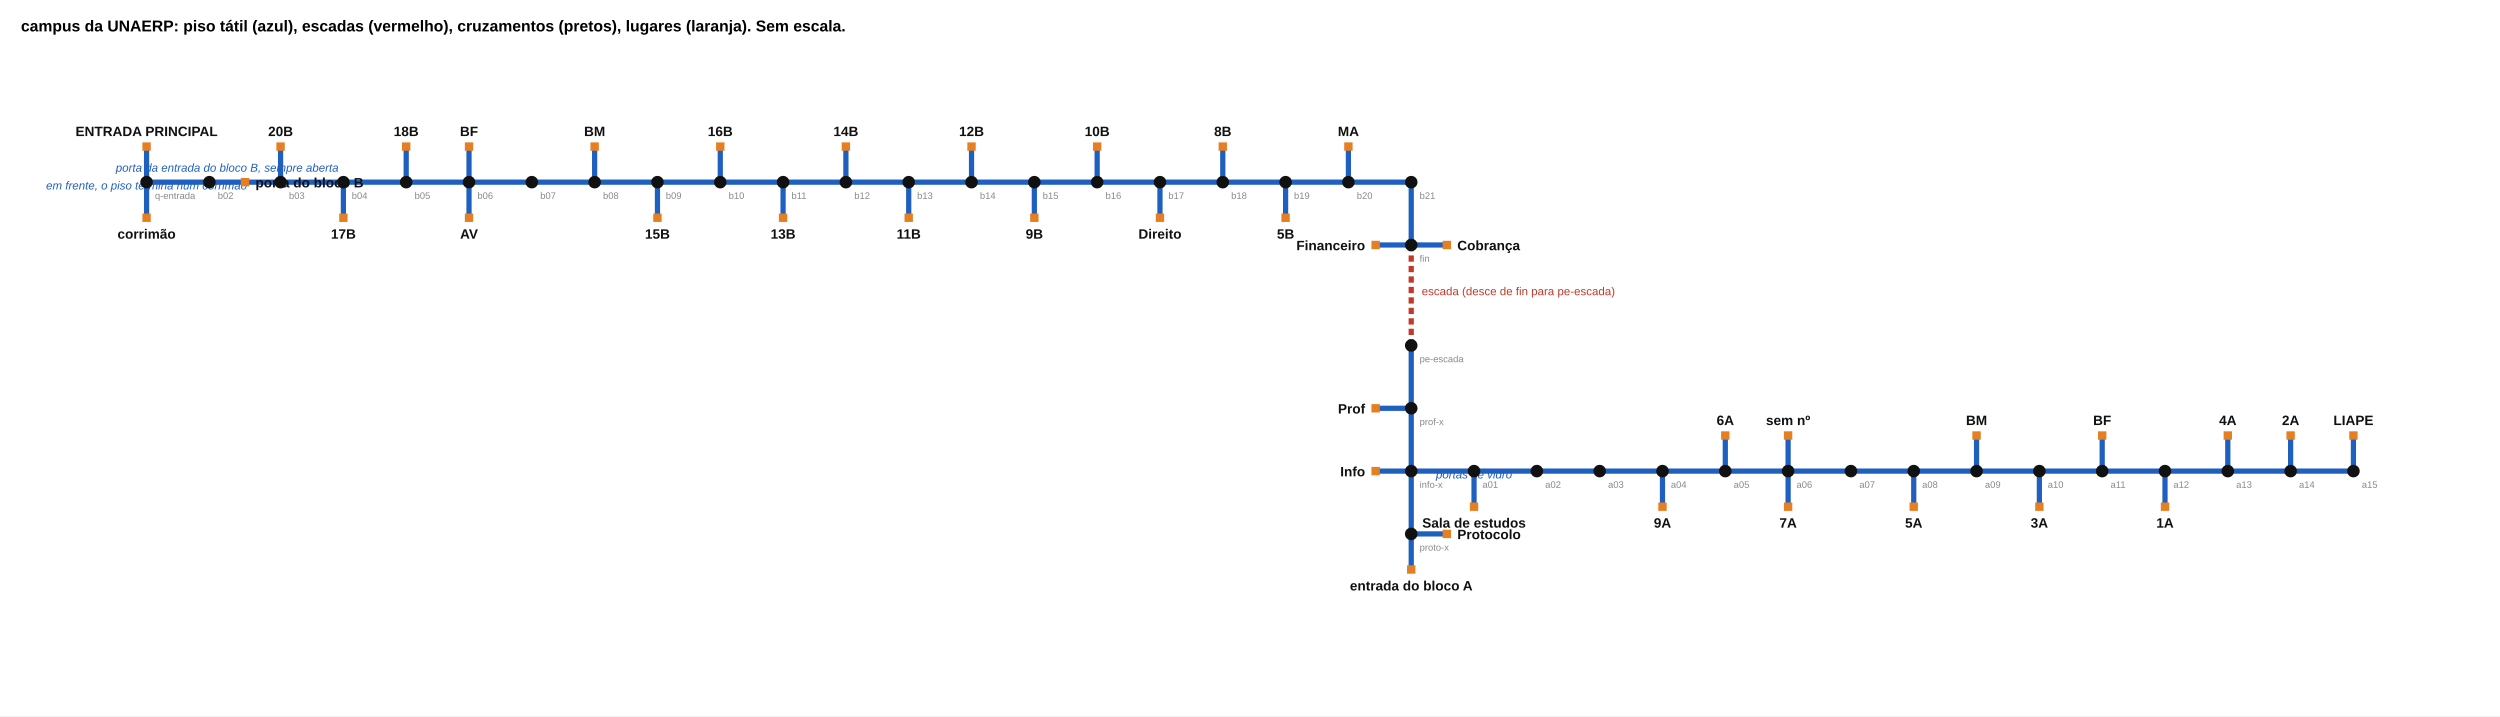
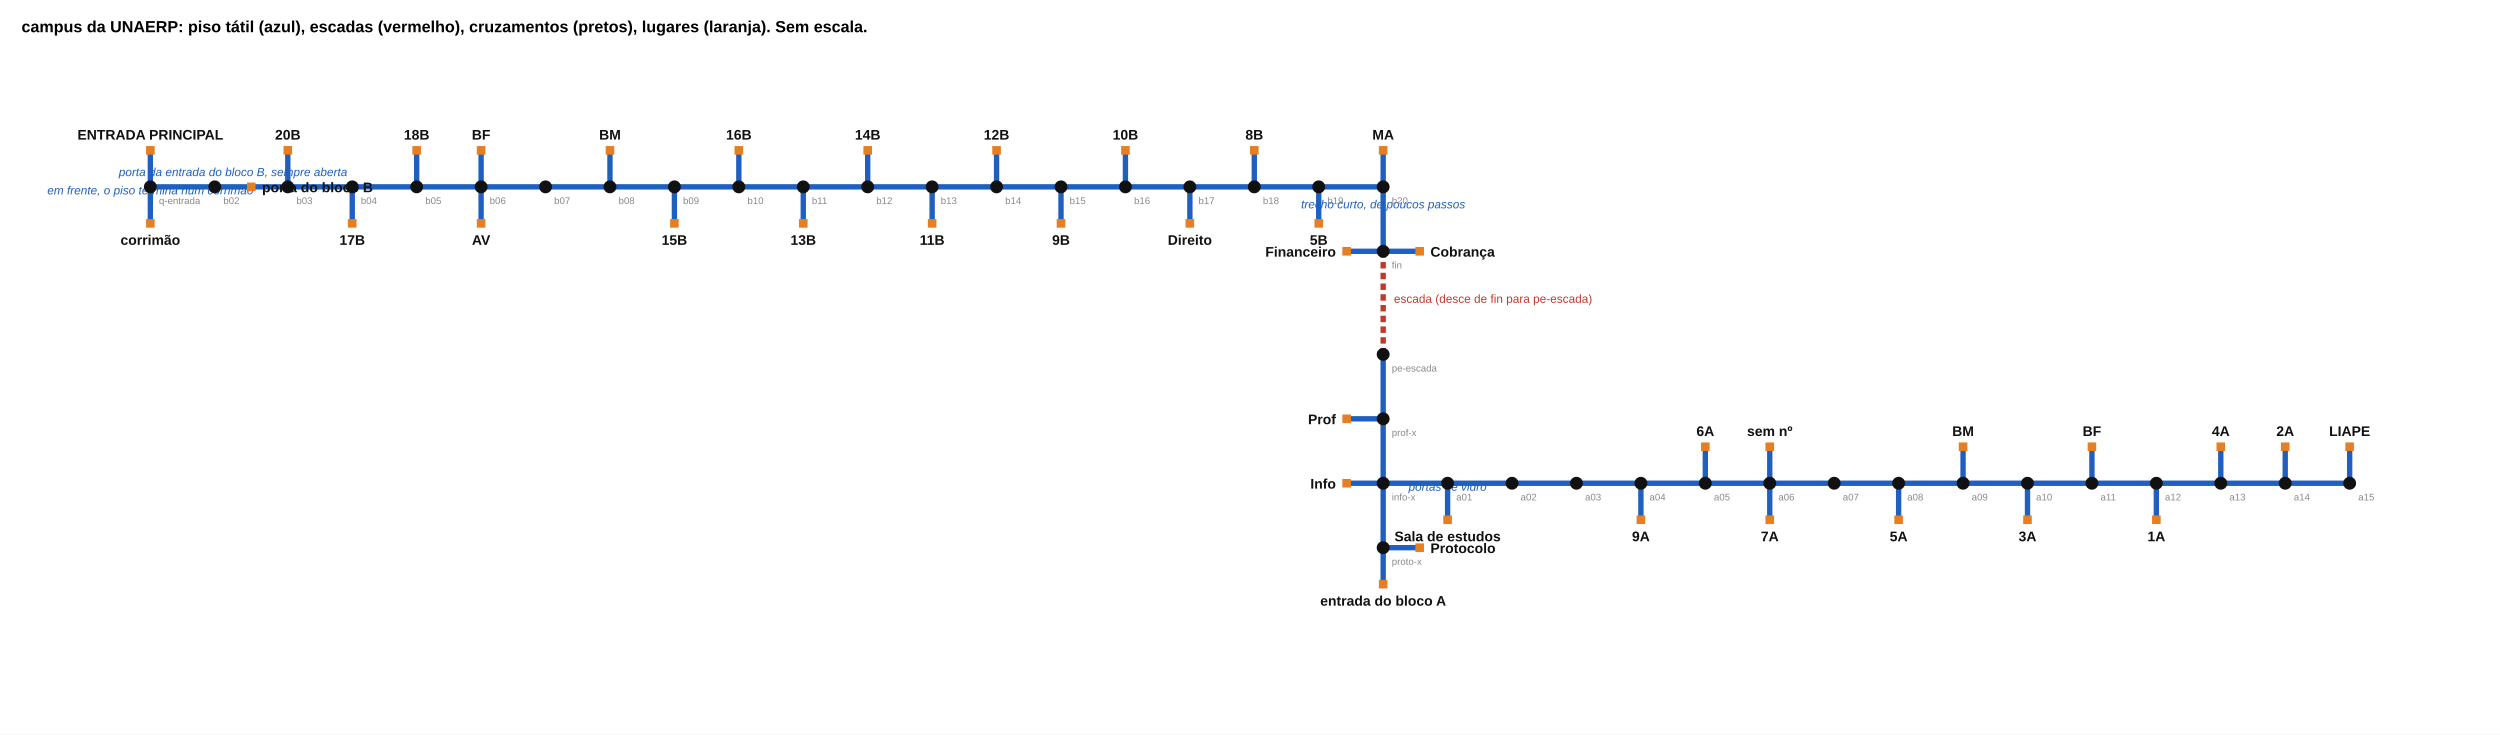
- <svg xmlns="http://www.w3.org/2000/svg" viewBox="-140 -140 2388 684" width="100%" preserveAspectRatio="xMidYMin meet">
+ <svg xmlns="http://www.w3.org/2000/svg" viewBox="-140 -140 2328 684" width="100%" preserveAspectRatio="xMidYMin meet">
  <style>text{font-family:Segoe UI,Arial,sans-serif}.place{font-size:13px;font-weight:600;fill:#111}.id{font-size:9px;fill:#888}
.esc{font-size:11px;fill:#c0392b}.ref{font-size:11px;fill:#1f5fbf;font-style:italic}.t{font-size:15px;font-weight:700}</style>
-   <rect x="-140" y="-140" width="2388" height="684" fill="#fff" />
+   <rect x="-140" y="-140" width="2328" height="684" fill="#fff" />
  <text x="-120" y="-110" class="t">campus da UNAERP: piso tátil (azul), escadas (vermelho), cruzamentos (pretos), lugares (laranja). Sem escala.</text>
  <line x1="0" y1="0" x2="4.1637991171010006e-15" y2="34" stroke="#1f5fbf" stroke-width="5" />
  <line x1="4.1637991171010006e-15" y1="34" x2="8.327598234202001e-15" y2="68" stroke="#1f5fbf" stroke-width="5" />
  <text x="6.2456986756515004e-15" y="41" class="ref" text-anchor="middle">em frente, o piso termina num corrimão</text>
  <line x1="4.1637991171010006e-15" y1="34" x2="60" y2="34" stroke="#1f5fbf" stroke-width="5" />
  <line x1="60" y1="34" x2="94" y2="34" stroke="#1f5fbf" stroke-width="5" />
  <text x="77" y="24" class="ref" text-anchor="middle">porta da entrada do bloco B, sempre aberta</text>
  <line x1="94" y1="34" x2="128" y2="34" stroke="#1f5fbf" stroke-width="5" />
  <line x1="128" y1="34" x2="188" y2="34" stroke="#1f5fbf" stroke-width="5" />
  <line x1="188" y1="34" x2="248" y2="34" stroke="#1f5fbf" stroke-width="5" />
  <line x1="248" y1="34" x2="308" y2="34" stroke="#1f5fbf" stroke-width="5" />
  <line x1="308" y1="34" x2="368" y2="34" stroke="#1f5fbf" stroke-width="5" />
  <line x1="368" y1="34" x2="428" y2="34" stroke="#1f5fbf" stroke-width="5" />
  <line x1="428" y1="34" x2="488" y2="34" stroke="#1f5fbf" stroke-width="5" />
  <line x1="488" y1="34" x2="548" y2="34" stroke="#1f5fbf" stroke-width="5" />
  <line x1="548" y1="34" x2="608" y2="34" stroke="#1f5fbf" stroke-width="5" />
  <line x1="608" y1="34" x2="668" y2="34" stroke="#1f5fbf" stroke-width="5" />
  <line x1="668" y1="34" x2="728" y2="34" stroke="#1f5fbf" stroke-width="5" />
  <line x1="728" y1="34" x2="788" y2="34" stroke="#1f5fbf" stroke-width="5" />
  <line x1="788" y1="34" x2="848" y2="34" stroke="#1f5fbf" stroke-width="5" />
  <line x1="848" y1="34" x2="908" y2="34" stroke="#1f5fbf" stroke-width="5" />
  <line x1="908" y1="34" x2="968" y2="34" stroke="#1f5fbf" stroke-width="5" />
  <line x1="968" y1="34" x2="1028" y2="34" stroke="#1f5fbf" stroke-width="5" />
  <line x1="1028" y1="34" x2="1088" y2="34" stroke="#1f5fbf" stroke-width="5" />
  <line x1="1088" y1="34" x2="1148" y2="34" stroke="#1f5fbf" stroke-width="5" />
-   <line x1="1148" y1="34" x2="1208" y2="34" stroke="#1f5fbf" stroke-width="5" />
  <line x1="128" y1="34" x2="128" y2="-7.105427357601002e-15" stroke="#1f5fbf" stroke-width="5" />
  <line x1="188" y1="34" x2="188" y2="68" stroke="#1f5fbf" stroke-width="5" />
  <line x1="248" y1="34" x2="248" y2="-2.1316282072803006e-14" stroke="#1f5fbf" stroke-width="5" />
  <line x1="308" y1="34" x2="308" y2="-2.842170943040401e-14" stroke="#1f5fbf" stroke-width="5" />
  <line x1="308" y1="34" x2="308" y2="68" stroke="#1f5fbf" stroke-width="5" />
  <line x1="428" y1="34" x2="428" y2="-4.263256414560601e-14" stroke="#1f5fbf" stroke-width="5" />
  <line x1="488" y1="34" x2="488" y2="68" stroke="#1f5fbf" stroke-width="5" />
  <line x1="548" y1="34" x2="548" y2="-5.684341886080802e-14" stroke="#1f5fbf" stroke-width="5" />
  <line x1="608" y1="34" x2="608" y2="68" stroke="#1f5fbf" stroke-width="5" />
  <line x1="668" y1="34" x2="668" y2="-7.105427357601002e-14" stroke="#1f5fbf" stroke-width="5" />
  <line x1="728" y1="34" x2="728" y2="68" stroke="#1f5fbf" stroke-width="5" />
  <line x1="788" y1="34" x2="788" y2="-8.526512829121202e-14" stroke="#1f5fbf" stroke-width="5" />
  <line x1="848" y1="34" x2="848" y2="68" stroke="#1f5fbf" stroke-width="5" />
  <line x1="908" y1="34" x2="908" y2="-9.947598300641403e-14" stroke="#1f5fbf" stroke-width="5" />
  <line x1="968" y1="34" x2="968" y2="68" stroke="#1f5fbf" stroke-width="5" />
  <line x1="1028" y1="34" x2="1028" y2="-1.1368683772161603e-13" stroke="#1f5fbf" stroke-width="5" />
  <line x1="1088" y1="34" x2="1088" y2="68" stroke="#1f5fbf" stroke-width="5" />
  <line x1="1148" y1="34" x2="1148" y2="-1.2789769243681803e-13" stroke="#1f5fbf" stroke-width="5" />
-   <line x1="1208" y1="34" x2="1208" y2="94" stroke="#1f5fbf" stroke-width="5" />
-   <line x1="1208" y1="94" x2="1174" y2="94" stroke="#1f5fbf" stroke-width="5" />
-   <line x1="1208" y1="94" x2="1242" y2="94" stroke="#1f5fbf" stroke-width="5" />
-   <line x1="1208" y1="94" x2="1208" y2="190" stroke="#c0392b" stroke-width="5" stroke-dasharray="6 4" />
-   <text x="1218" y="142" class="esc">escada (desce de fin para pe-escada)</text>
-   <line x1="1208" y1="190" x2="1208" y2="250" stroke="#1f5fbf" stroke-width="5" />
-   <line x1="1208" y1="250" x2="1174" y2="250" stroke="#1f5fbf" stroke-width="5" />
-   <line x1="1208" y1="250" x2="1208" y2="310" stroke="#1f5fbf" stroke-width="5" />
-   <line x1="1208" y1="310" x2="1174" y2="310" stroke="#1f5fbf" stroke-width="5" />
-   <line x1="1208" y1="310" x2="1208" y2="370" stroke="#1f5fbf" stroke-width="5" />
-   <line x1="1208" y1="370" x2="1242" y2="370" stroke="#1f5fbf" stroke-width="5" />
-   <line x1="1208" y1="370" x2="1208" y2="404" stroke="#1f5fbf" stroke-width="5" />
+   <line x1="1148" y1="34" x2="1148" y2="94" stroke="#1f5fbf" stroke-width="5" />
+   <text x="1148" y="54" class="ref" text-anchor="middle">trecho curto, de poucos passos</text>
+   <line x1="1148" y1="94" x2="1114" y2="94" stroke="#1f5fbf" stroke-width="5" />
+   <line x1="1148" y1="94" x2="1182" y2="94" stroke="#1f5fbf" stroke-width="5" />
+   <line x1="1148" y1="94" x2="1148" y2="190" stroke="#c0392b" stroke-width="5" stroke-dasharray="6 4" />
+   <text x="1158" y="142" class="esc">escada (desce de fin para pe-escada)</text>
+   <line x1="1148" y1="190" x2="1148" y2="250" stroke="#1f5fbf" stroke-width="5" />
+   <line x1="1148" y1="250" x2="1114" y2="250" stroke="#1f5fbf" stroke-width="5" />
+   <line x1="1148" y1="250" x2="1148" y2="310" stroke="#1f5fbf" stroke-width="5" />
+   <line x1="1148" y1="310" x2="1114" y2="310" stroke="#1f5fbf" stroke-width="5" />
+   <line x1="1148" y1="310" x2="1148" y2="370" stroke="#1f5fbf" stroke-width="5" />
+   <line x1="1148" y1="370" x2="1182" y2="370" stroke="#1f5fbf" stroke-width="5" />
+   <line x1="1148" y1="370" x2="1148" y2="404" stroke="#1f5fbf" stroke-width="5" />
+   <line x1="1148" y1="310" x2="1208" y2="310" stroke="#1f5fbf" stroke-width="5" />
  <line x1="1208" y1="310" x2="1268" y2="310" stroke="#1f5fbf" stroke-width="5" />
  <line x1="1268" y1="310" x2="1328" y2="310" stroke="#1f5fbf" stroke-width="5" />
  <line x1="1328" y1="310" x2="1388" y2="310" stroke="#1f5fbf" stroke-width="5" />
  <line x1="1388" y1="310" x2="1448" y2="310" stroke="#1f5fbf" stroke-width="5" />
  <line x1="1448" y1="310" x2="1508" y2="310" stroke="#1f5fbf" stroke-width="5" />
  <line x1="1508" y1="310" x2="1568" y2="310" stroke="#1f5fbf" stroke-width="5" />
  <line x1="1568" y1="310" x2="1628" y2="310" stroke="#1f5fbf" stroke-width="5" />
  <line x1="1628" y1="310" x2="1688" y2="310" stroke="#1f5fbf" stroke-width="5" />
  <line x1="1688" y1="310" x2="1748" y2="310" stroke="#1f5fbf" stroke-width="5" />
  <line x1="1748" y1="310" x2="1808" y2="310" stroke="#1f5fbf" stroke-width="5" />
  <line x1="1808" y1="310" x2="1868" y2="310" stroke="#1f5fbf" stroke-width="5" />
  <line x1="1868" y1="310" x2="1928" y2="310" stroke="#1f5fbf" stroke-width="5" />
  <line x1="1928" y1="310" x2="1988" y2="310" stroke="#1f5fbf" stroke-width="5" />
  <line x1="1988" y1="310" x2="2048" y2="310" stroke="#1f5fbf" stroke-width="5" />
-   <line x1="2048" y1="310" x2="2108" y2="310" stroke="#1f5fbf" stroke-width="5" />
-   <line x1="1268" y1="310" x2="1268" y2="344" stroke="#1f5fbf" stroke-width="5" />
-   <text x="1268" y="317" class="ref" text-anchor="middle">portas de vidro</text>
-   <line x1="1448" y1="310" x2="1448" y2="344" stroke="#1f5fbf" stroke-width="5" />
+   <line x1="1208" y1="310" x2="1208" y2="344" stroke="#1f5fbf" stroke-width="5" />
+   <text x="1208" y="317" class="ref" text-anchor="middle">portas de vidro</text>
+   <line x1="1388" y1="310" x2="1388" y2="344" stroke="#1f5fbf" stroke-width="5" />
+   <line x1="1448" y1="310" x2="1448" y2="276" stroke="#1f5fbf" stroke-width="5" />
  <line x1="1508" y1="310" x2="1508" y2="276" stroke="#1f5fbf" stroke-width="5" />
-   <line x1="1568" y1="310" x2="1568" y2="276" stroke="#1f5fbf" stroke-width="5" />
-   <line x1="1568" y1="310" x2="1568" y2="344" stroke="#1f5fbf" stroke-width="5" />
-   <line x1="1688" y1="310" x2="1688" y2="344" stroke="#1f5fbf" stroke-width="5" />
-   <line x1="1748" y1="310" x2="1748" y2="276" stroke="#1f5fbf" stroke-width="5" />
-   <line x1="1808" y1="310" x2="1808" y2="344" stroke="#1f5fbf" stroke-width="5" />
-   <line x1="1868" y1="310" x2="1868" y2="276" stroke="#1f5fbf" stroke-width="5" />
-   <line x1="1928" y1="310" x2="1928" y2="344" stroke="#1f5fbf" stroke-width="5" />
+   <line x1="1508" y1="310" x2="1508" y2="344" stroke="#1f5fbf" stroke-width="5" />
+   <line x1="1628" y1="310" x2="1628" y2="344" stroke="#1f5fbf" stroke-width="5" />
+   <line x1="1688" y1="310" x2="1688" y2="276" stroke="#1f5fbf" stroke-width="5" />
+   <line x1="1748" y1="310" x2="1748" y2="344" stroke="#1f5fbf" stroke-width="5" />
+   <line x1="1808" y1="310" x2="1808" y2="276" stroke="#1f5fbf" stroke-width="5" />
+   <line x1="1868" y1="310" x2="1868" y2="344" stroke="#1f5fbf" stroke-width="5" />
+   <line x1="1928" y1="310" x2="1928" y2="276" stroke="#1f5fbf" stroke-width="5" />
  <line x1="1988" y1="310" x2="1988" y2="276" stroke="#1f5fbf" stroke-width="5" />
  <line x1="2048" y1="310" x2="2048" y2="276" stroke="#1f5fbf" stroke-width="5" />
-   <line x1="2108" y1="310" x2="2108" y2="276" stroke="#1f5fbf" stroke-width="5" />
  <g>
    <rect x="-4" y="-4" width="8" height="8" fill="#e67e22" />
    <text x="0" y="-10" class="place" text-anchor="middle">ENTRADA PRINCIPAL</text>
  </g>
  <circle cx="4.1637991171010006e-15" cy="34" r="6" fill="#111" />
  <text x="8" y="50" class="id">q-entrada</text>
  <g>
    <rect x="-4" y="64" width="8" height="8" fill="#e67e22" />
    <text x="8.327598234202001e-15" y="88" class="place" text-anchor="middle">corrimão</text>
  </g>
  <circle cx="60" cy="34" r="6" fill="#111" />
  <text x="68" y="50" class="id">b02</text>
  <g>
    <rect x="90" y="30" width="8" height="8" fill="#e67e22" />
    <text x="104" y="39" class="place" text-anchor="start">porta do bloco B</text>
  </g>
  <circle cx="128" cy="34" r="6" fill="#111" />
  <text x="136" y="50" class="id">b03</text>
  <circle cx="188" cy="34" r="6" fill="#111" />
  <text x="196" y="50" class="id">b04</text>
  <g>
    <rect x="124" y="-4" width="8" height="8" fill="#e67e22" />
    <text x="128" y="-10" class="place" text-anchor="middle">20B</text>
  </g>
  <circle cx="248" cy="34" r="6" fill="#111" />
  <text x="256" y="50" class="id">b05</text>
  <g>
    <rect x="184" y="64" width="8" height="8" fill="#e67e22" />
    <text x="188" y="88" class="place" text-anchor="middle">17B</text>
  </g>
  <circle cx="308" cy="34" r="6" fill="#111" />
  <text x="316" y="50" class="id">b06</text>
  <g>
    <rect x="244" y="-4" width="8" height="8" fill="#e67e22" />
    <text x="248" y="-10" class="place" text-anchor="middle">18B</text>
  </g>
  <circle cx="368" cy="34" r="6" fill="#111" />
  <text x="376" y="50" class="id">b07</text>
  <g>
    <rect x="304" y="-4" width="8" height="8" fill="#e67e22" />
    <text x="308" y="-10" class="place" text-anchor="middle">BF</text>
  </g>
  <g>
    <rect x="304" y="64" width="8" height="8" fill="#e67e22" />
    <text x="308" y="88" class="place" text-anchor="middle">AV</text>
  </g>
  <circle cx="428" cy="34" r="6" fill="#111" />
  <text x="436" y="50" class="id">b08</text>
  <circle cx="488" cy="34" r="6" fill="#111" />
  <text x="496" y="50" class="id">b09</text>
  <g>
    <rect x="424" y="-4" width="8" height="8" fill="#e67e22" />
    <text x="428" y="-10" class="place" text-anchor="middle">BM</text>
  </g>
  <circle cx="548" cy="34" r="6" fill="#111" />
  <text x="556" y="50" class="id">b10</text>
  <g>
    <rect x="484" y="64" width="8" height="8" fill="#e67e22" />
    <text x="488" y="88" class="place" text-anchor="middle">15B</text>
  </g>
  <circle cx="608" cy="34" r="6" fill="#111" />
  <text x="616" y="50" class="id">b11</text>
  <g>
    <rect x="544" y="-4" width="8" height="8" fill="#e67e22" />
    <text x="548" y="-10" class="place" text-anchor="middle">16B</text>
  </g>
  <circle cx="668" cy="34" r="6" fill="#111" />
  <text x="676" y="50" class="id">b12</text>
  <g>
    <rect x="604" y="64" width="8" height="8" fill="#e67e22" />
    <text x="608" y="88" class="place" text-anchor="middle">13B</text>
  </g>
  <circle cx="728" cy="34" r="6" fill="#111" />
  <text x="736" y="50" class="id">b13</text>
  <g>
    <rect x="664" y="-4" width="8" height="8" fill="#e67e22" />
    <text x="668" y="-10" class="place" text-anchor="middle">14B</text>
  </g>
  <circle cx="788" cy="34" r="6" fill="#111" />
  <text x="796" y="50" class="id">b14</text>
  <g>
    <rect x="724" y="64" width="8" height="8" fill="#e67e22" />
    <text x="728" y="88" class="place" text-anchor="middle">11B</text>
  </g>
  <circle cx="848" cy="34" r="6" fill="#111" />
  <text x="856" y="50" class="id">b15</text>
  <g>
    <rect x="784" y="-4" width="8" height="8" fill="#e67e22" />
    <text x="788" y="-10" class="place" text-anchor="middle">12B</text>
  </g>
  <circle cx="908" cy="34" r="6" fill="#111" />
  <text x="916" y="50" class="id">b16</text>
  <g>
    <rect x="844" y="64" width="8" height="8" fill="#e67e22" />
    <text x="848" y="88" class="place" text-anchor="middle">9B</text>
  </g>
  <circle cx="968" cy="34" r="6" fill="#111" />
  <text x="976" y="50" class="id">b17</text>
  <g>
    <rect x="904" y="-4" width="8" height="8" fill="#e67e22" />
    <text x="908" y="-10" class="place" text-anchor="middle">10B</text>
  </g>
  <circle cx="1028" cy="34" r="6" fill="#111" />
  <text x="1036" y="50" class="id">b18</text>
  <g>
    <rect x="964" y="64" width="8" height="8" fill="#e67e22" />
    <text x="968" y="88" class="place" text-anchor="middle">Direito</text>
  </g>
  <circle cx="1088" cy="34" r="6" fill="#111" />
  <text x="1096" y="50" class="id">b19</text>
  <g>
    <rect x="1024" y="-4" width="8" height="8" fill="#e67e22" />
    <text x="1028" y="-10" class="place" text-anchor="middle">8B</text>
  </g>
  <circle cx="1148" cy="34" r="6" fill="#111" />
  <text x="1156" y="50" class="id">b20</text>
  <g>
    <rect x="1084" y="64" width="8" height="8" fill="#e67e22" />
    <text x="1088" y="88" class="place" text-anchor="middle">5B</text>
  </g>
-   <circle cx="1208" cy="34" r="6" fill="#111" />
-   <text x="1216" y="50" class="id">b21</text>
  <g>
    <rect x="1144" y="-4" width="8" height="8" fill="#e67e22" />
    <text x="1148" y="-10" class="place" text-anchor="middle">MA</text>
  </g>
-   <circle cx="1208" cy="94" r="6" fill="#111" />
-   <text x="1216" y="110" class="id">fin</text>
-   <g>
-     <rect x="1170" y="90" width="8" height="8" fill="#e67e22" />
-     <text x="1164" y="99" class="place" text-anchor="end">Financeiro</text>
-   </g>
-   <g>
-     <rect x="1238" y="90" width="8" height="8" fill="#e67e22" />
-     <text x="1252" y="99" class="place" text-anchor="start">Cobrança</text>
-   </g>
-   <circle cx="1208" cy="190" r="6" fill="#111" />
-   <text x="1216" y="206" class="id">pe-escada</text>
-   <circle cx="1208" cy="250" r="6" fill="#111" />
-   <text x="1216" y="266" class="id">prof-x</text>
-   <g>
-     <rect x="1170" y="246" width="8" height="8" fill="#e67e22" />
-     <text x="1164" y="255" class="place" text-anchor="end">Prof</text>
-   </g>
+   <circle cx="1148" cy="94" r="6" fill="#111" />
+   <text x="1156" y="110" class="id">fin</text>
+   <g>
+     <rect x="1110" y="90" width="8" height="8" fill="#e67e22" />
+     <text x="1104" y="99" class="place" text-anchor="end">Financeiro</text>
+   </g>
+   <g>
+     <rect x="1178" y="90" width="8" height="8" fill="#e67e22" />
+     <text x="1192" y="99" class="place" text-anchor="start">Cobrança</text>
+   </g>
+   <circle cx="1148" cy="190" r="6" fill="#111" />
+   <text x="1156" y="206" class="id">pe-escada</text>
+   <circle cx="1148" cy="250" r="6" fill="#111" />
+   <text x="1156" y="266" class="id">prof-x</text>
+   <g>
+     <rect x="1110" y="246" width="8" height="8" fill="#e67e22" />
+     <text x="1104" y="255" class="place" text-anchor="end">Prof</text>
+   </g>
+   <circle cx="1148" cy="310" r="6" fill="#111" />
+   <text x="1156" y="326" class="id">info-x</text>
+   <g>
+     <rect x="1110" y="306" width="8" height="8" fill="#e67e22" />
+     <text x="1104" y="315" class="place" text-anchor="end">Info</text>
+   </g>
+   <circle cx="1148" cy="370" r="6" fill="#111" />
+   <text x="1156" y="386" class="id">proto-x</text>
  <circle cx="1208" cy="310" r="6" fill="#111" />
-   <text x="1216" y="326" class="id">info-x</text>
-   <g>
-     <rect x="1170" y="306" width="8" height="8" fill="#e67e22" />
-     <text x="1164" y="315" class="place" text-anchor="end">Info</text>
-   </g>
-   <circle cx="1208" cy="370" r="6" fill="#111" />
-   <text x="1216" y="386" class="id">proto-x</text>
+   <text x="1216" y="326" class="id">a01</text>
+   <g>
+     <rect x="1178" y="366" width="8" height="8" fill="#e67e22" />
+     <text x="1192" y="375" class="place" text-anchor="start">Protocolo</text>
+   </g>
+   <g>
+     <rect x="1144" y="400" width="8" height="8" fill="#e67e22" />
+     <text x="1148" y="424" class="place" text-anchor="middle">entrada do bloco A</text>
+   </g>
  <circle cx="1268" cy="310" r="6" fill="#111" />
-   <text x="1276" y="326" class="id">a01</text>
-   <g>
-     <rect x="1238" y="366" width="8" height="8" fill="#e67e22" />
-     <text x="1252" y="375" class="place" text-anchor="start">Protocolo</text>
-   </g>
-   <g>
-     <rect x="1204" y="400" width="8" height="8" fill="#e67e22" />
-     <text x="1208" y="424" class="place" text-anchor="middle">entrada do bloco A</text>
+   <text x="1276" y="326" class="id">a02</text>
+   <g>
+     <rect x="1204" y="340" width="8" height="8" fill="#e67e22" />
+     <text x="1208" y="364" class="place" text-anchor="middle">Sala de estudos</text>
  </g>
  <circle cx="1328" cy="310" r="6" fill="#111" />
-   <text x="1336" y="326" class="id">a02</text>
-   <g>
-     <rect x="1264" y="340" width="8" height="8" fill="#e67e22" />
-     <text x="1268" y="364" class="place" text-anchor="middle">Sala de estudos</text>
-   </g>
+   <text x="1336" y="326" class="id">a03</text>
  <circle cx="1388" cy="310" r="6" fill="#111" />
-   <text x="1396" y="326" class="id">a03</text>
+   <text x="1396" y="326" class="id">a04</text>
  <circle cx="1448" cy="310" r="6" fill="#111" />
-   <text x="1456" y="326" class="id">a04</text>
+   <text x="1456" y="326" class="id">a05</text>
+   <g>
+     <rect x="1384" y="340" width="8" height="8" fill="#e67e22" />
+     <text x="1388" y="364" class="place" text-anchor="middle">9A</text>
+   </g>
  <circle cx="1508" cy="310" r="6" fill="#111" />
-   <text x="1516" y="326" class="id">a05</text>
-   <g>
-     <rect x="1444" y="340" width="8" height="8" fill="#e67e22" />
-     <text x="1448" y="364" class="place" text-anchor="middle">9A</text>
+   <text x="1516" y="326" class="id">a06</text>
+   <g>
+     <rect x="1444" y="272" width="8" height="8" fill="#e67e22" />
+     <text x="1448" y="266" class="place" text-anchor="middle">6A</text>
  </g>
  <circle cx="1568" cy="310" r="6" fill="#111" />
-   <text x="1576" y="326" class="id">a06</text>
+   <text x="1576" y="326" class="id">a07</text>
  <g>
    <rect x="1504" y="272" width="8" height="8" fill="#e67e22" />
-     <text x="1508" y="266" class="place" text-anchor="middle">6A</text>
+     <text x="1508" y="266" class="place" text-anchor="middle">sem nº</text>
+   </g>
+   <g>
+     <rect x="1504" y="340" width="8" height="8" fill="#e67e22" />
+     <text x="1508" y="364" class="place" text-anchor="middle">7A</text>
  </g>
  <circle cx="1628" cy="310" r="6" fill="#111" />
-   <text x="1636" y="326" class="id">a07</text>
-   <g>
-     <rect x="1564" y="272" width="8" height="8" fill="#e67e22" />
-     <text x="1568" y="266" class="place" text-anchor="middle">sem nº</text>
-   </g>
-   <g>
-     <rect x="1564" y="340" width="8" height="8" fill="#e67e22" />
-     <text x="1568" y="364" class="place" text-anchor="middle">7A</text>
-   </g>
+   <text x="1636" y="326" class="id">a08</text>
  <circle cx="1688" cy="310" r="6" fill="#111" />
-   <text x="1696" y="326" class="id">a08</text>
+   <text x="1696" y="326" class="id">a09</text>
+   <g>
+     <rect x="1624" y="340" width="8" height="8" fill="#e67e22" />
+     <text x="1628" y="364" class="place" text-anchor="middle">5A</text>
+   </g>
  <circle cx="1748" cy="310" r="6" fill="#111" />
-   <text x="1756" y="326" class="id">a09</text>
-   <g>
-     <rect x="1684" y="340" width="8" height="8" fill="#e67e22" />
-     <text x="1688" y="364" class="place" text-anchor="middle">5A</text>
+   <text x="1756" y="326" class="id">a10</text>
+   <g>
+     <rect x="1684" y="272" width="8" height="8" fill="#e67e22" />
+     <text x="1688" y="266" class="place" text-anchor="middle">BM</text>
  </g>
  <circle cx="1808" cy="310" r="6" fill="#111" />
-   <text x="1816" y="326" class="id">a10</text>
-   <g>
-     <rect x="1744" y="272" width="8" height="8" fill="#e67e22" />
-     <text x="1748" y="266" class="place" text-anchor="middle">BM</text>
+   <text x="1816" y="326" class="id">a11</text>
+   <g>
+     <rect x="1744" y="340" width="8" height="8" fill="#e67e22" />
+     <text x="1748" y="364" class="place" text-anchor="middle">3A</text>
  </g>
  <circle cx="1868" cy="310" r="6" fill="#111" />
-   <text x="1876" y="326" class="id">a11</text>
-   <g>
-     <rect x="1804" y="340" width="8" height="8" fill="#e67e22" />
-     <text x="1808" y="364" class="place" text-anchor="middle">3A</text>
+   <text x="1876" y="326" class="id">a12</text>
+   <g>
+     <rect x="1804" y="272" width="8" height="8" fill="#e67e22" />
+     <text x="1808" y="266" class="place" text-anchor="middle">BF</text>
  </g>
  <circle cx="1928" cy="310" r="6" fill="#111" />
-   <text x="1936" y="326" class="id">a12</text>
-   <g>
-     <rect x="1864" y="272" width="8" height="8" fill="#e67e22" />
-     <text x="1868" y="266" class="place" text-anchor="middle">BF</text>
+   <text x="1936" y="326" class="id">a13</text>
+   <g>
+     <rect x="1864" y="340" width="8" height="8" fill="#e67e22" />
+     <text x="1868" y="364" class="place" text-anchor="middle">1A</text>
  </g>
  <circle cx="1988" cy="310" r="6" fill="#111" />
-   <text x="1996" y="326" class="id">a13</text>
-   <g>
-     <rect x="1924" y="340" width="8" height="8" fill="#e67e22" />
-     <text x="1928" y="364" class="place" text-anchor="middle">1A</text>
+   <text x="1996" y="326" class="id">a14</text>
+   <g>
+     <rect x="1924" y="272" width="8" height="8" fill="#e67e22" />
+     <text x="1928" y="266" class="place" text-anchor="middle">4A</text>
  </g>
  <circle cx="2048" cy="310" r="6" fill="#111" />
-   <text x="2056" y="326" class="id">a14</text>
+   <text x="2056" y="326" class="id">a15</text>
  <g>
    <rect x="1984" y="272" width="8" height="8" fill="#e67e22" />
-     <text x="1988" y="266" class="place" text-anchor="middle">4A</text>
-   </g>
-   <circle cx="2108" cy="310" r="6" fill="#111" />
-   <text x="2116" y="326" class="id">a15</text>
+     <text x="1988" y="266" class="place" text-anchor="middle">2A</text>
+   </g>
  <g>
    <rect x="2044" y="272" width="8" height="8" fill="#e67e22" />
-     <text x="2048" y="266" class="place" text-anchor="middle">2A</text>
-   </g>
-   <g>
-     <rect x="2104" y="272" width="8" height="8" fill="#e67e22" />
-     <text x="2108" y="266" class="place" text-anchor="middle">LIAPE</text>
+     <text x="2048" y="266" class="place" text-anchor="middle">LIAPE</text>
  </g>
</svg>
